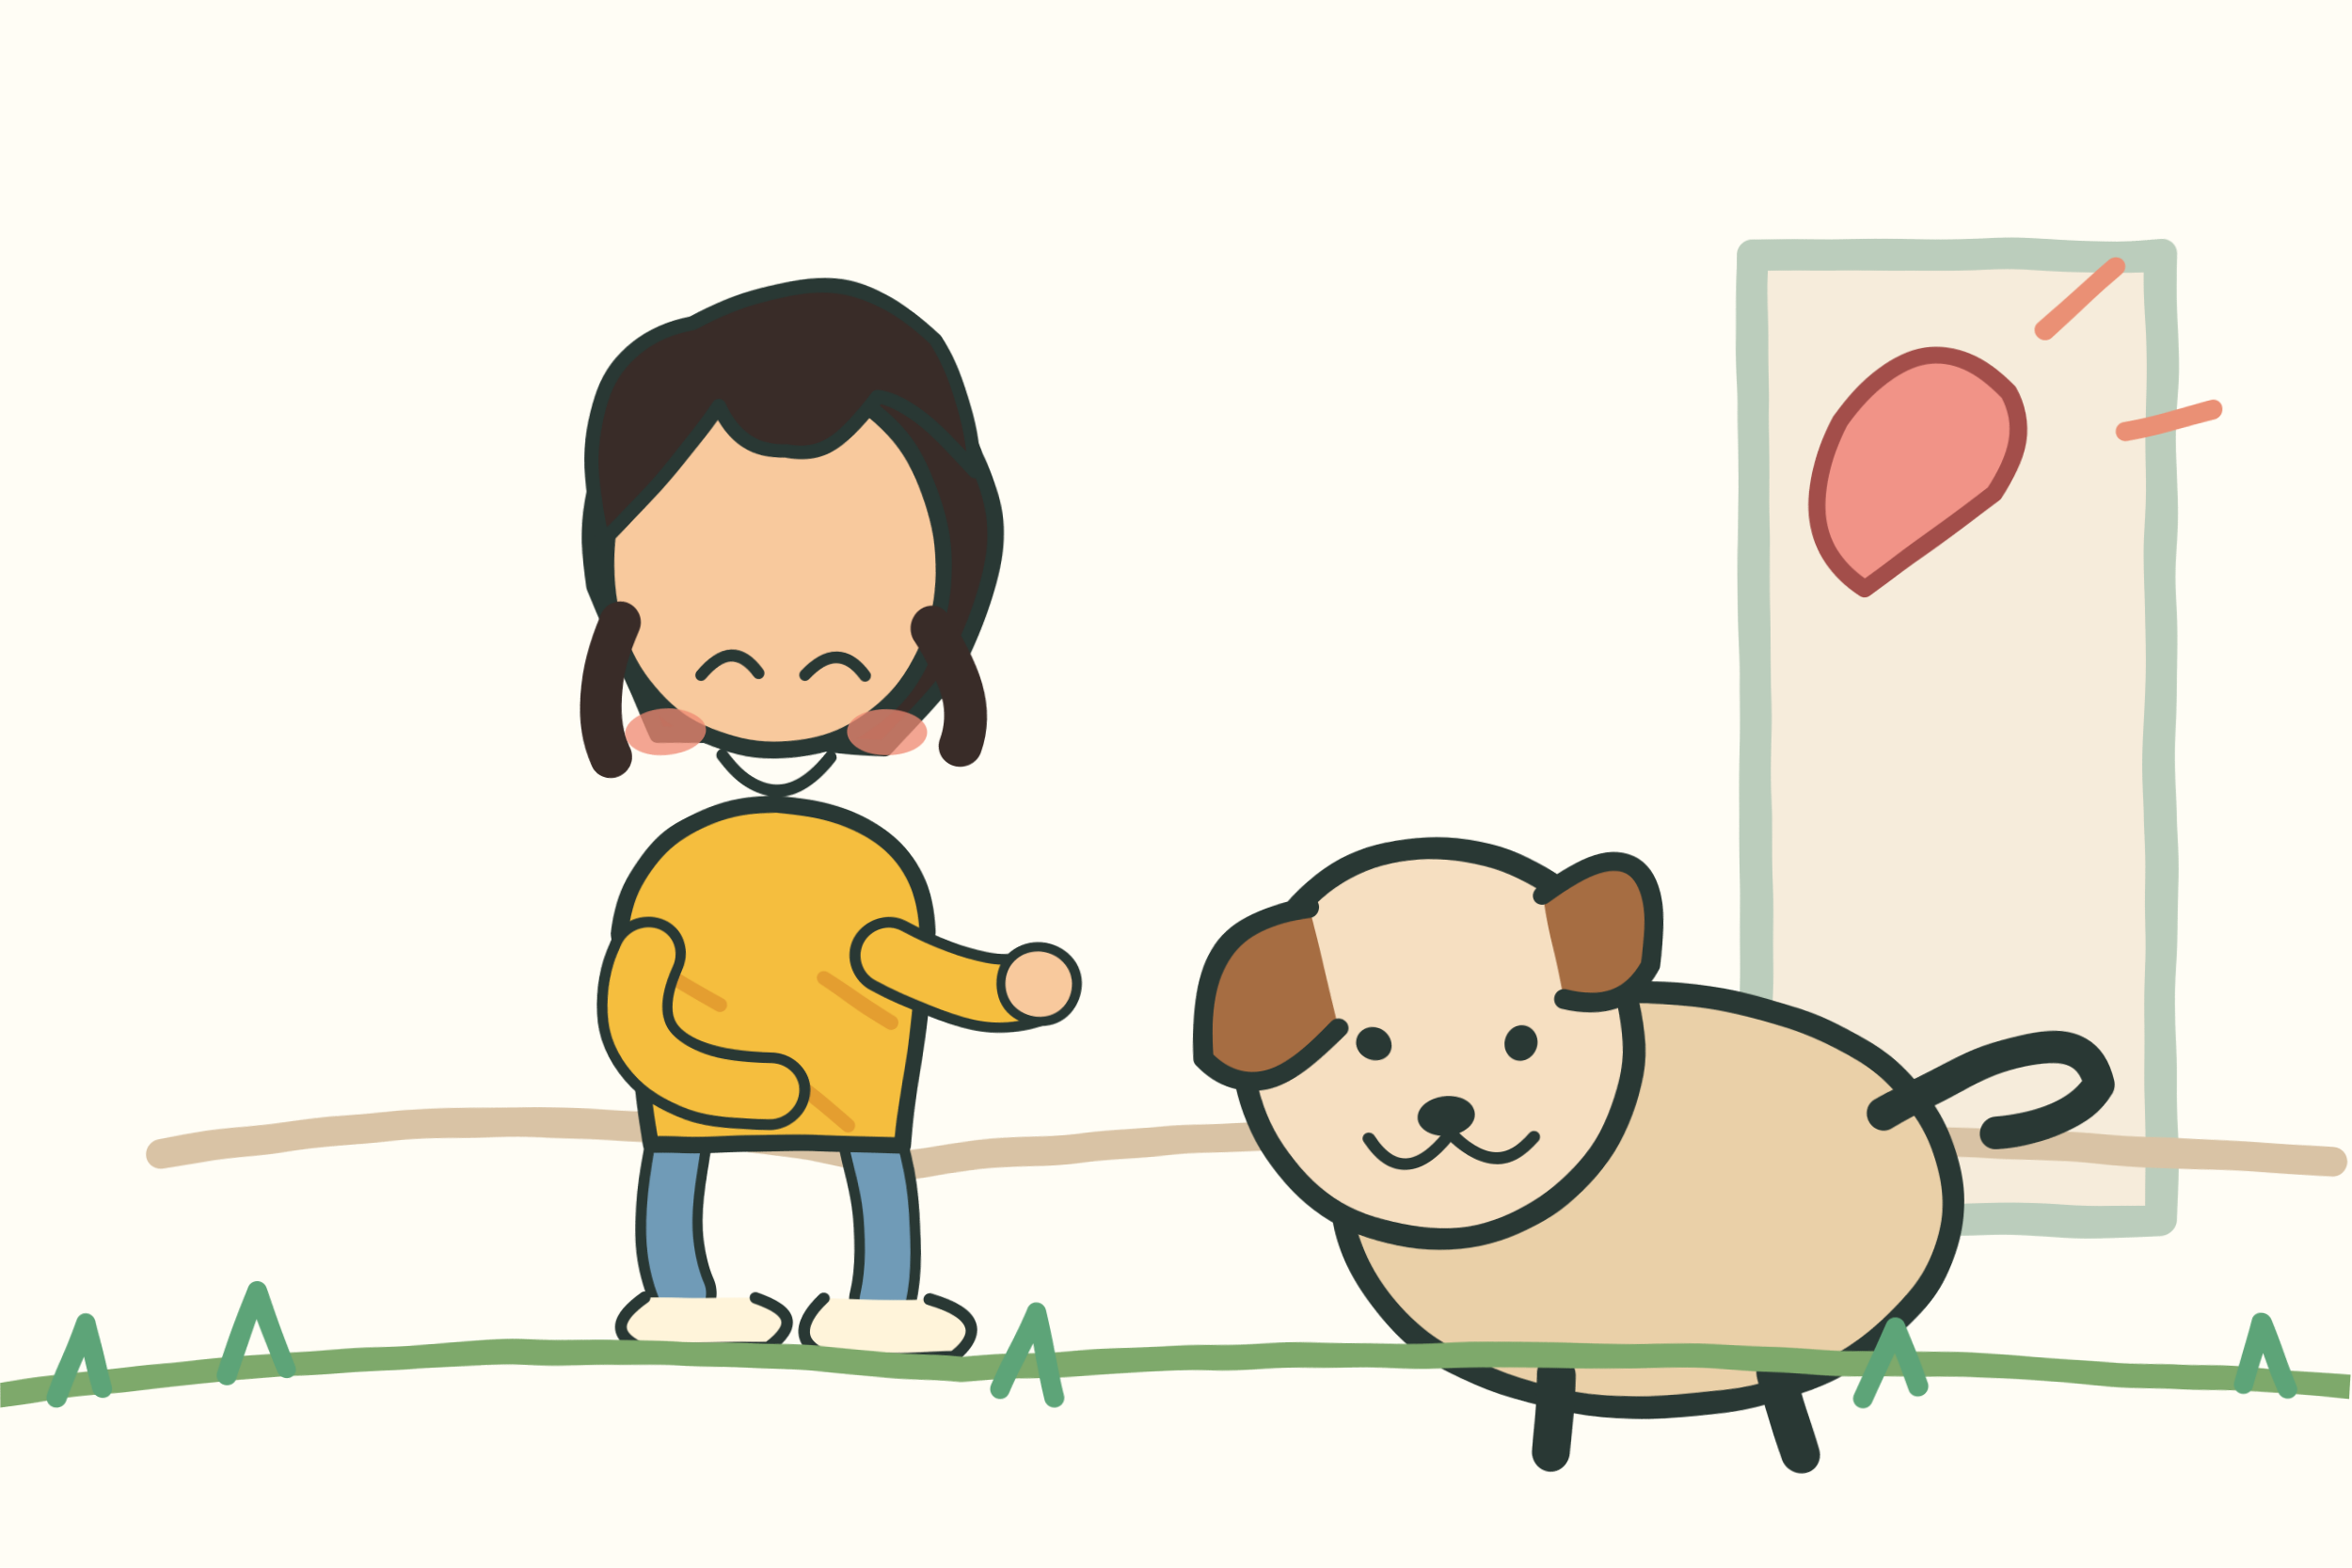
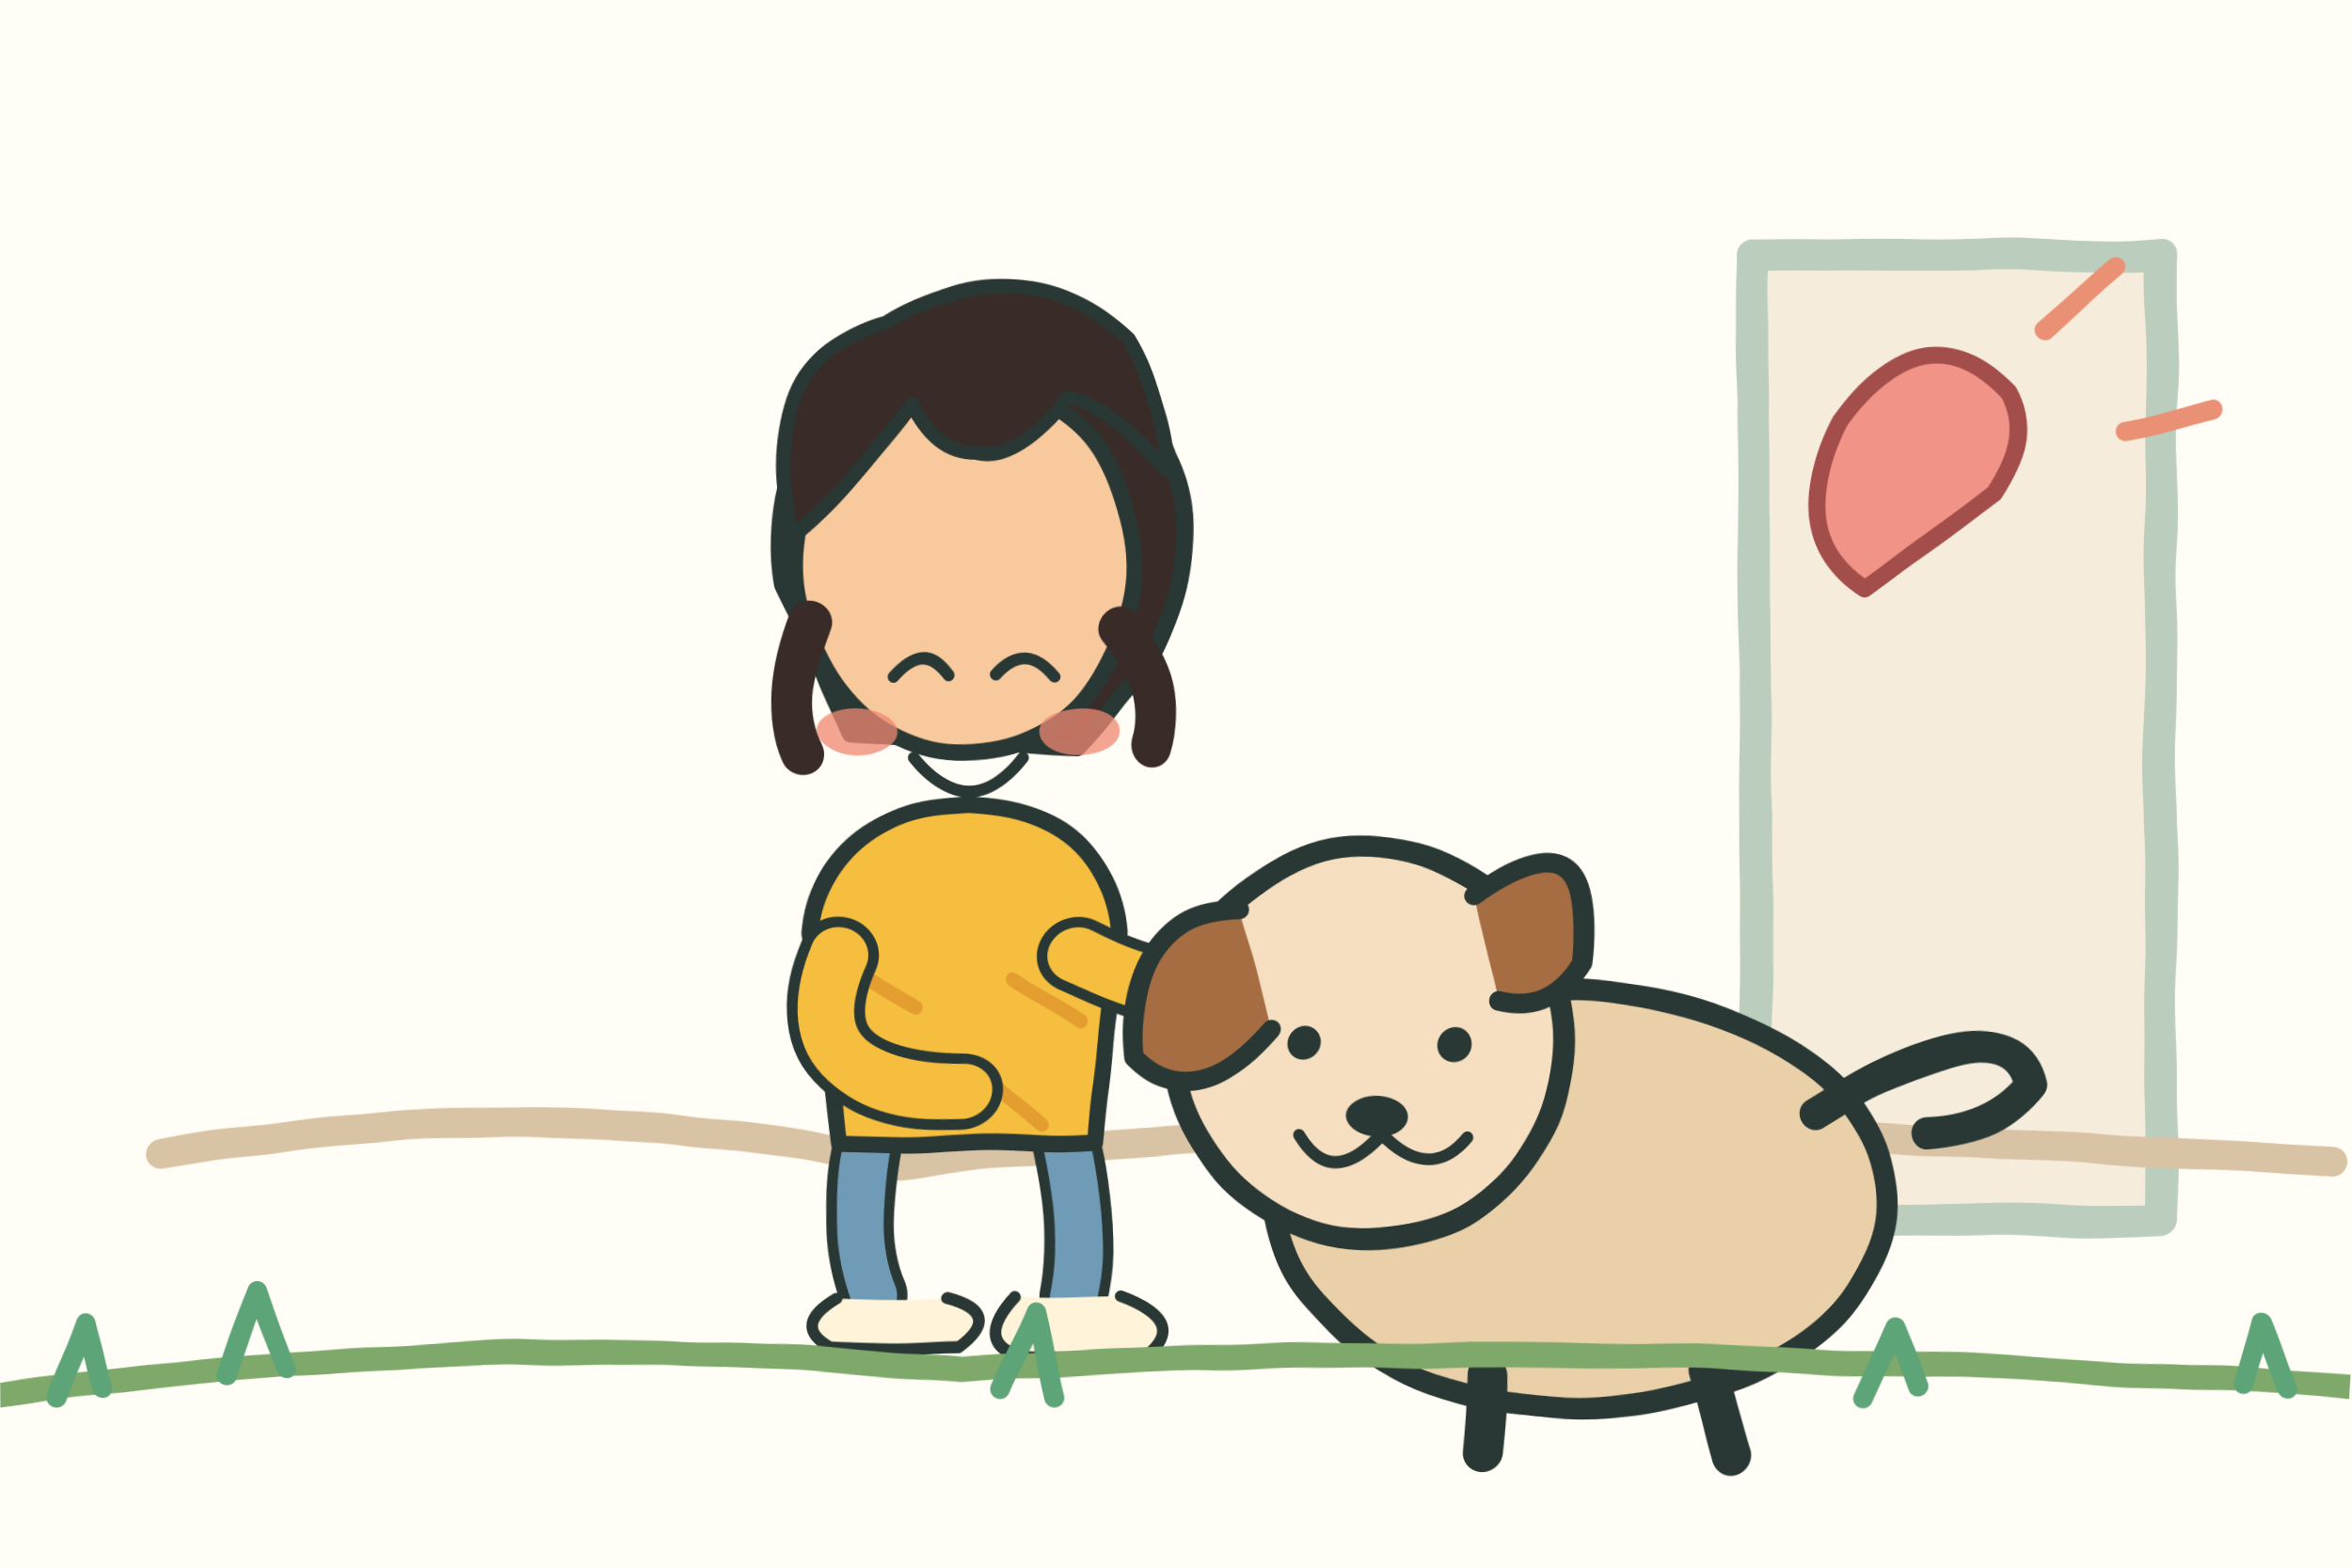
<svg xmlns="http://www.w3.org/2000/svg" viewBox="0 0 960 640" width="960" height="640" role="img" aria-label="A girl gently hugs a friendly dog by the doorway">
  <defs>
    <filter id="wiggle" x="-4%" y="-4%" width="108%" height="108%">
      <feTurbulence type="fractalNoise" baseFrequency=".018" numOctaves="2" seed="7" result="n" />
      <feDisplacementMap in="SourceGraphic" in2="n" scale="3.5" xChannelSelector="R" yChannelSelector="G" />
    </filter>
    <pattern id="crayon" width="14" height="12" patternUnits="userSpaceOnUse">
      <path d="M-2 11L5 2 M6 14L13 4" fill="none" stroke="#AE854A" stroke-width="1.8" opacity=".28" />
    </pattern>
  </defs>
  <rect width="960" height="640" fill="#FFFDF5" />
  <g filter="url(#wiggle)" stroke-linejoin="round" stroke-linecap="round">
    <path d="M715 104h167v394H718Z" fill="#F2E4CE" stroke="#9AB69F" stroke-width="13" opacity=".67" />
    <path d="M66 471q160 -28 301 4q248 -26 585 0" stroke="#D9C3A5" stroke-width="12" fill="none" />
-     <g transform="translate(316 291) scale(0.96)">
+     <g transform="translate(394 291) scale(0.96)">
      <path d="M-35 158q-17 60 -4 89 M35 158q19 53 11 91" fill="none" stroke="#293834" stroke-width="29" />
      <path d="M-35 158q-17 60 -4 89 M35 158q19 53 11 91" fill="none" stroke="#709BB7" stroke-width="20" />
      <path d="M-55 249q-19 13 -2 21h54q19 -13 -5 -21M21 249q-18 19 3 25h52q19 -14 -10 -25" fill="#FFF4DA" stroke="#293834" stroke-width="5" />
      <path d="M-66 94q5 -51 67 -55q61 4 64 54l-10 90h-108Z" fill="#F5BE3E" stroke="#293834" stroke-width="7" />
      <path d="M-53 125l28 30M-42 113l20 12M0 150l32 25M21 113l28 18" stroke="#DF952C" stroke-width="6" fill="none" opacity=".78" />
      <path d="M-54 103Q-77 159 -1 161 M48 103Q94 127 113 115" fill="none" stroke="#293834" stroke-width="33" />
      <path d="M-54 103Q-77 159 -1 161 M48 103Q94 127 113 115" fill="none" stroke="#F5BE3E" stroke-width="24" />
      <circle cx="113" cy="115" r="16" fill="#F8C99D" stroke="#293834" stroke-width="4" />
      <path d="M-77 -54q-11 -80 67 -97q73 -15 96 42q20 36 -10 92l-29 32l-96 -6Z" fill="#392C28" stroke="#293834" stroke-width="7" />
      <ellipse cx="0" cy="-63" rx="72" ry="80" fill="#F8C99D" stroke="#293834" stroke-width="7" />
      <path d="M-73 -74q-18 -78 39 -92q59 -35 103 7q13 22 17 56q-29 -30 -42 -31q-19 28 -39 23q-19 0 -28 -20q-16 24 -50 57Z" fill="#392C28" stroke="#293834" stroke-width="6" />
      <path d="M-66 -39q-14 34 -3 57M66 -36q21 28 13 50" stroke="#392C28" stroke-width="18" fill="none" />
      <ellipse cx="-46" cy="8" rx="17" ry="10" fill="#EF8871" opacity=".75" />
      <ellipse cx="48" cy="8" rx="17" ry="10" fill="#EF8871" opacity=".75" />
      <path d="M-31 -16q13 -15 24 0 M13 -16q13 -15 25 0" stroke="#293834" stroke-width="5" fill="none" />
      <path d="M-22 19q24 29 46 0" stroke="#293834" stroke-width="5" fill="none" />
    </g>
-     <g transform="translate(636 410)">
+     <g transform="translate(608 410)">
      <ellipse cx="37" cy="80" rx="125" ry="85" fill="#EAD0A8" stroke="#293834" stroke-width="9" />
      <circle cx="-49" cy="16" r="80" fill="#F6DFC1" stroke="#293834" stroke-width="9" />
      <path d="M-102 -39q-48 4 -43 61q24 24 56 -12M-6 -45q50 -37 44 29q-11 21 -35 15" fill="#A66D42" stroke="#293834" stroke-width="8" />
      <circle cx="-75" cy="16" r="7" fill="#293834" />
      <circle cx="-15" cy="16" r="7" fill="#293834" />
      <ellipse cx="-46" cy="45" rx="12" ry="8" fill="#293834" />
      <path d="M-45 53q-19 22 -32 1 M-42 54q18 17 33 0" fill="none" stroke="#293834" stroke-width="5" />
      <path d="M133 45q79 -48 88 -12q-12 17 -42 19" fill="none" stroke="#293834" stroke-width="13" />
      <path d="M89 150l10 34 M-1 151l-2 32" stroke="#293834" stroke-width="16" />
    </g>
    <path d="M751 172q34 -48 69 -12q10 18 -6 41l-52 39q-34 -22 -11 -68Z" fill="#F19387" stroke="#A34E4A" stroke-width="7" />
    <path d="M835 135l29 -27M867 176l36 -8" fill="none" stroke="#EA9075" stroke-width="8" />
    <path d="M-10 571Q200 541 393 559Q630 544 968 567" fill="none" stroke="#7EA96B" stroke-width="10" />
    <path d="M23 571l12 -31l6 27M92 562l13 -35l12 32M409 567l14 -31l8 34M761 570l13 -28l9 24M916 566l7 -26l11 28" fill="none" stroke="#5DA478" stroke-width="8" />
  </g>
</svg>
